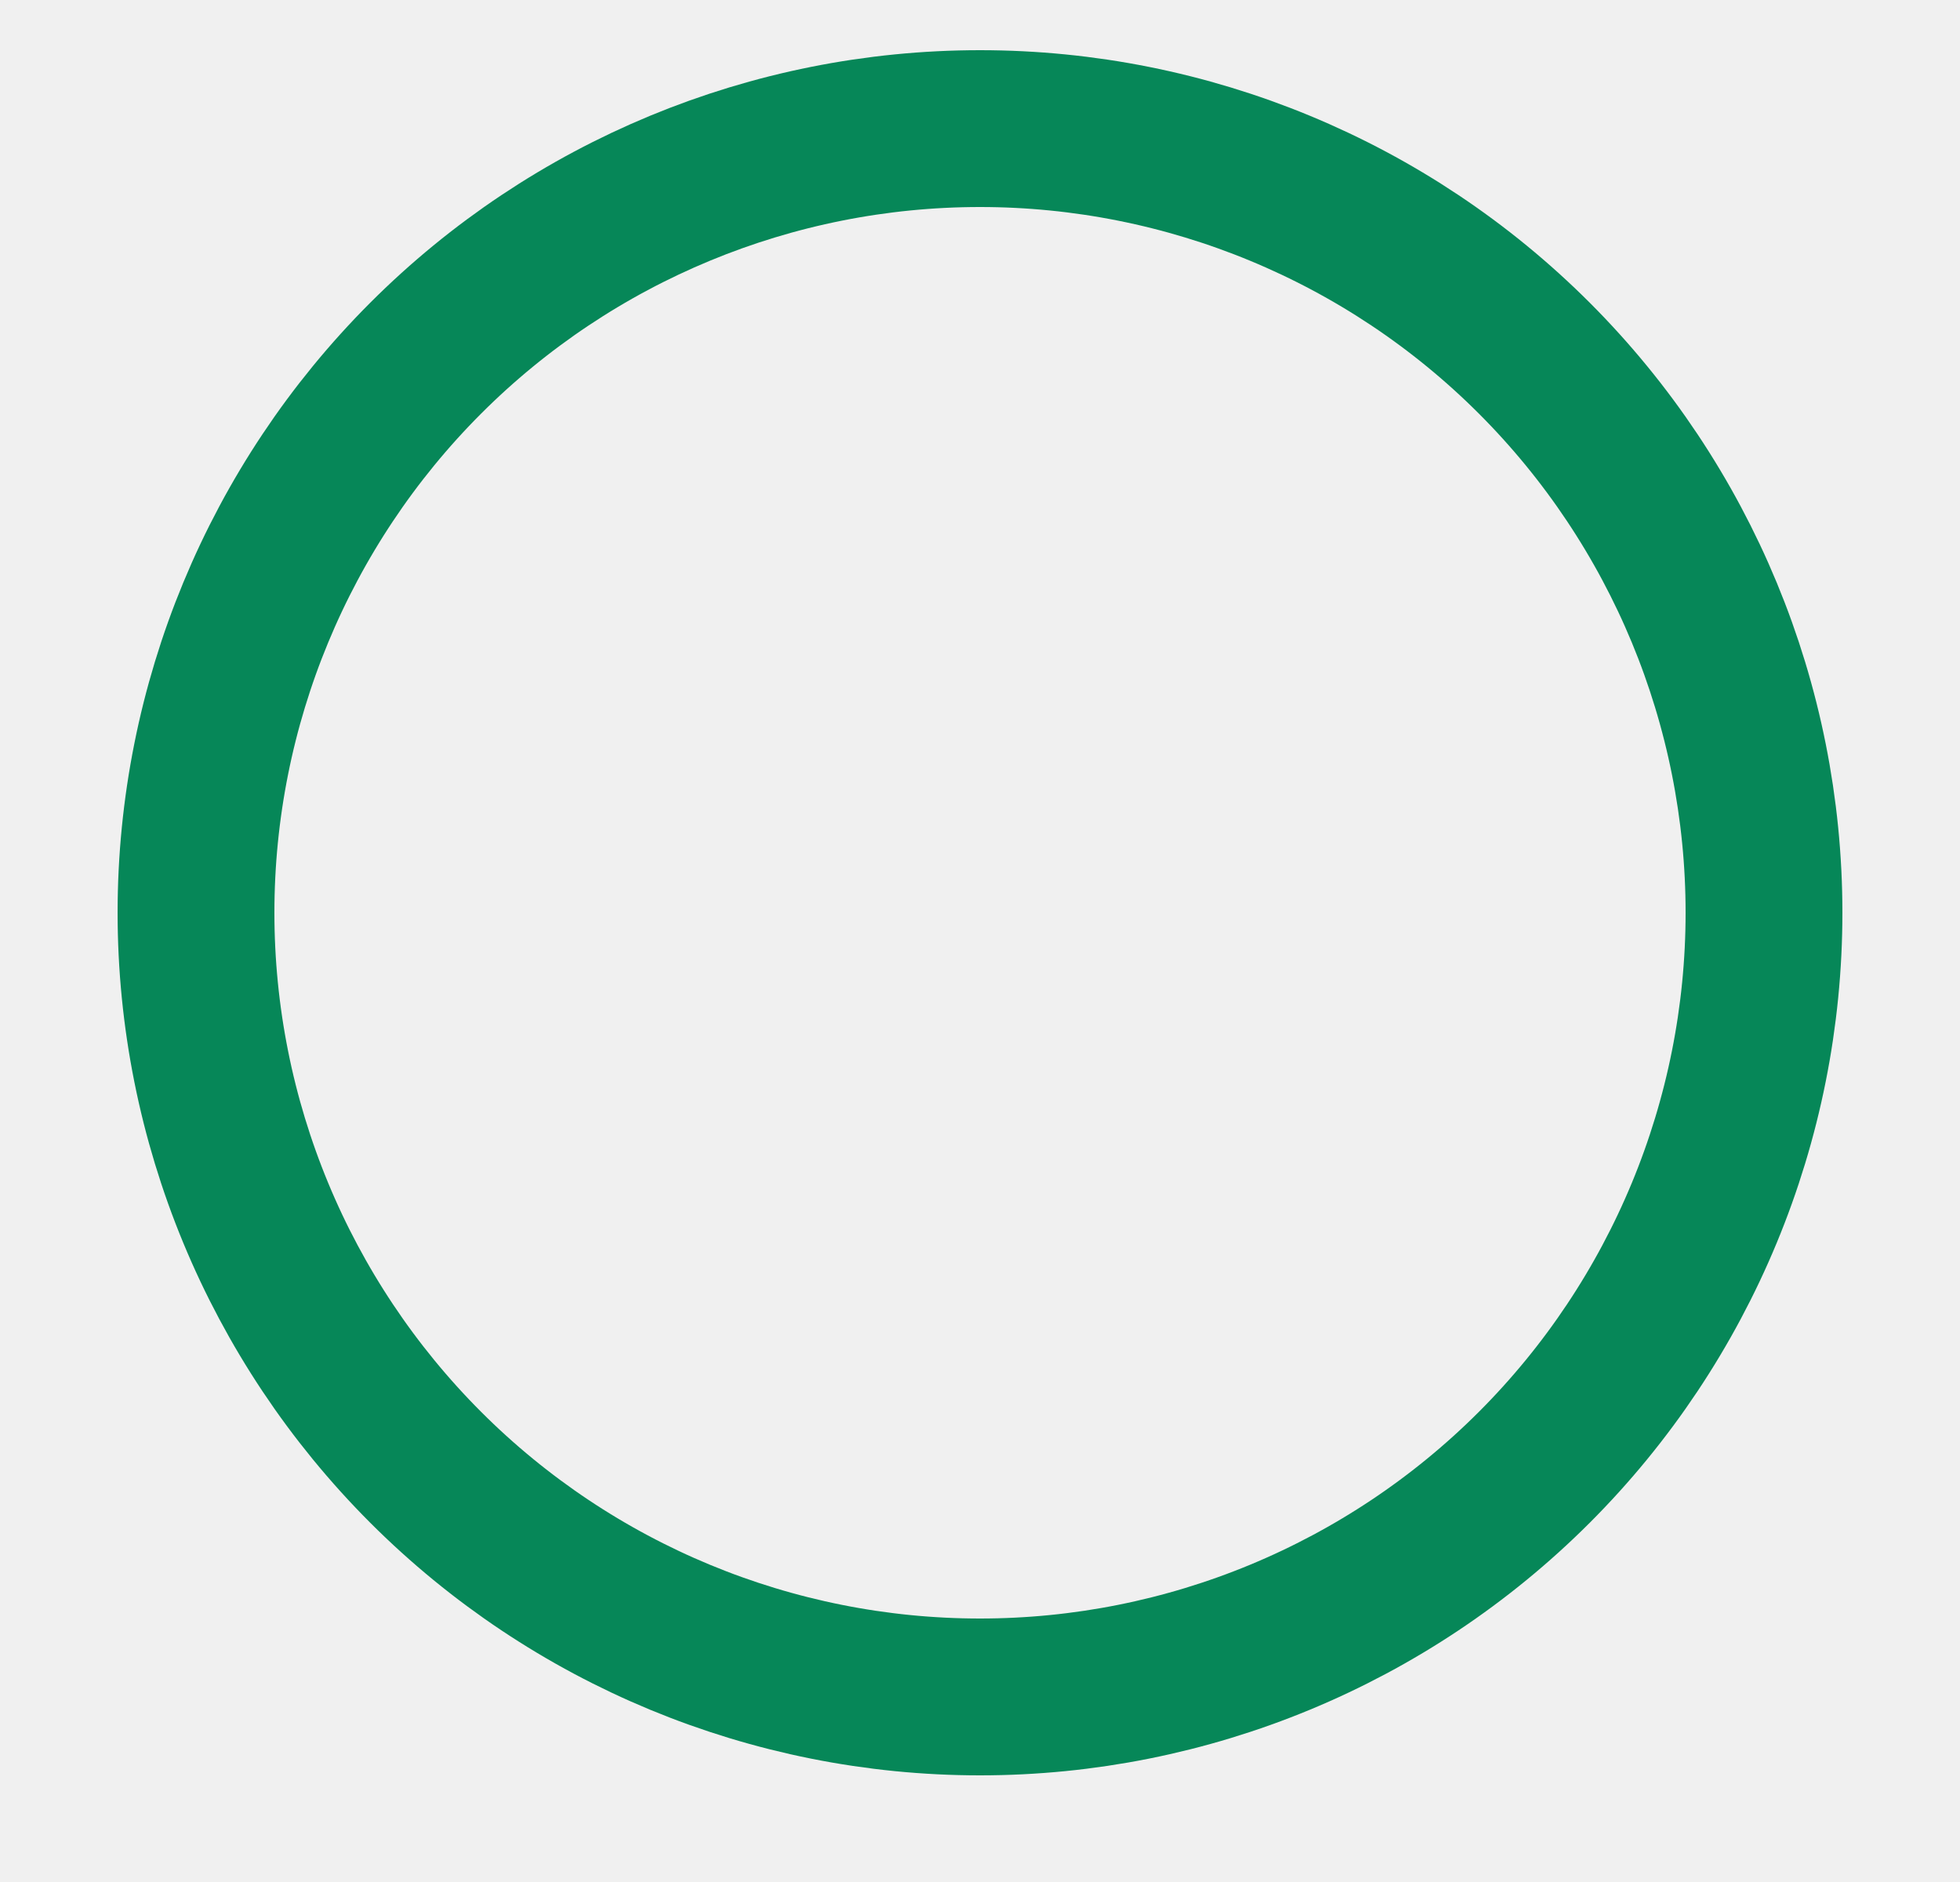
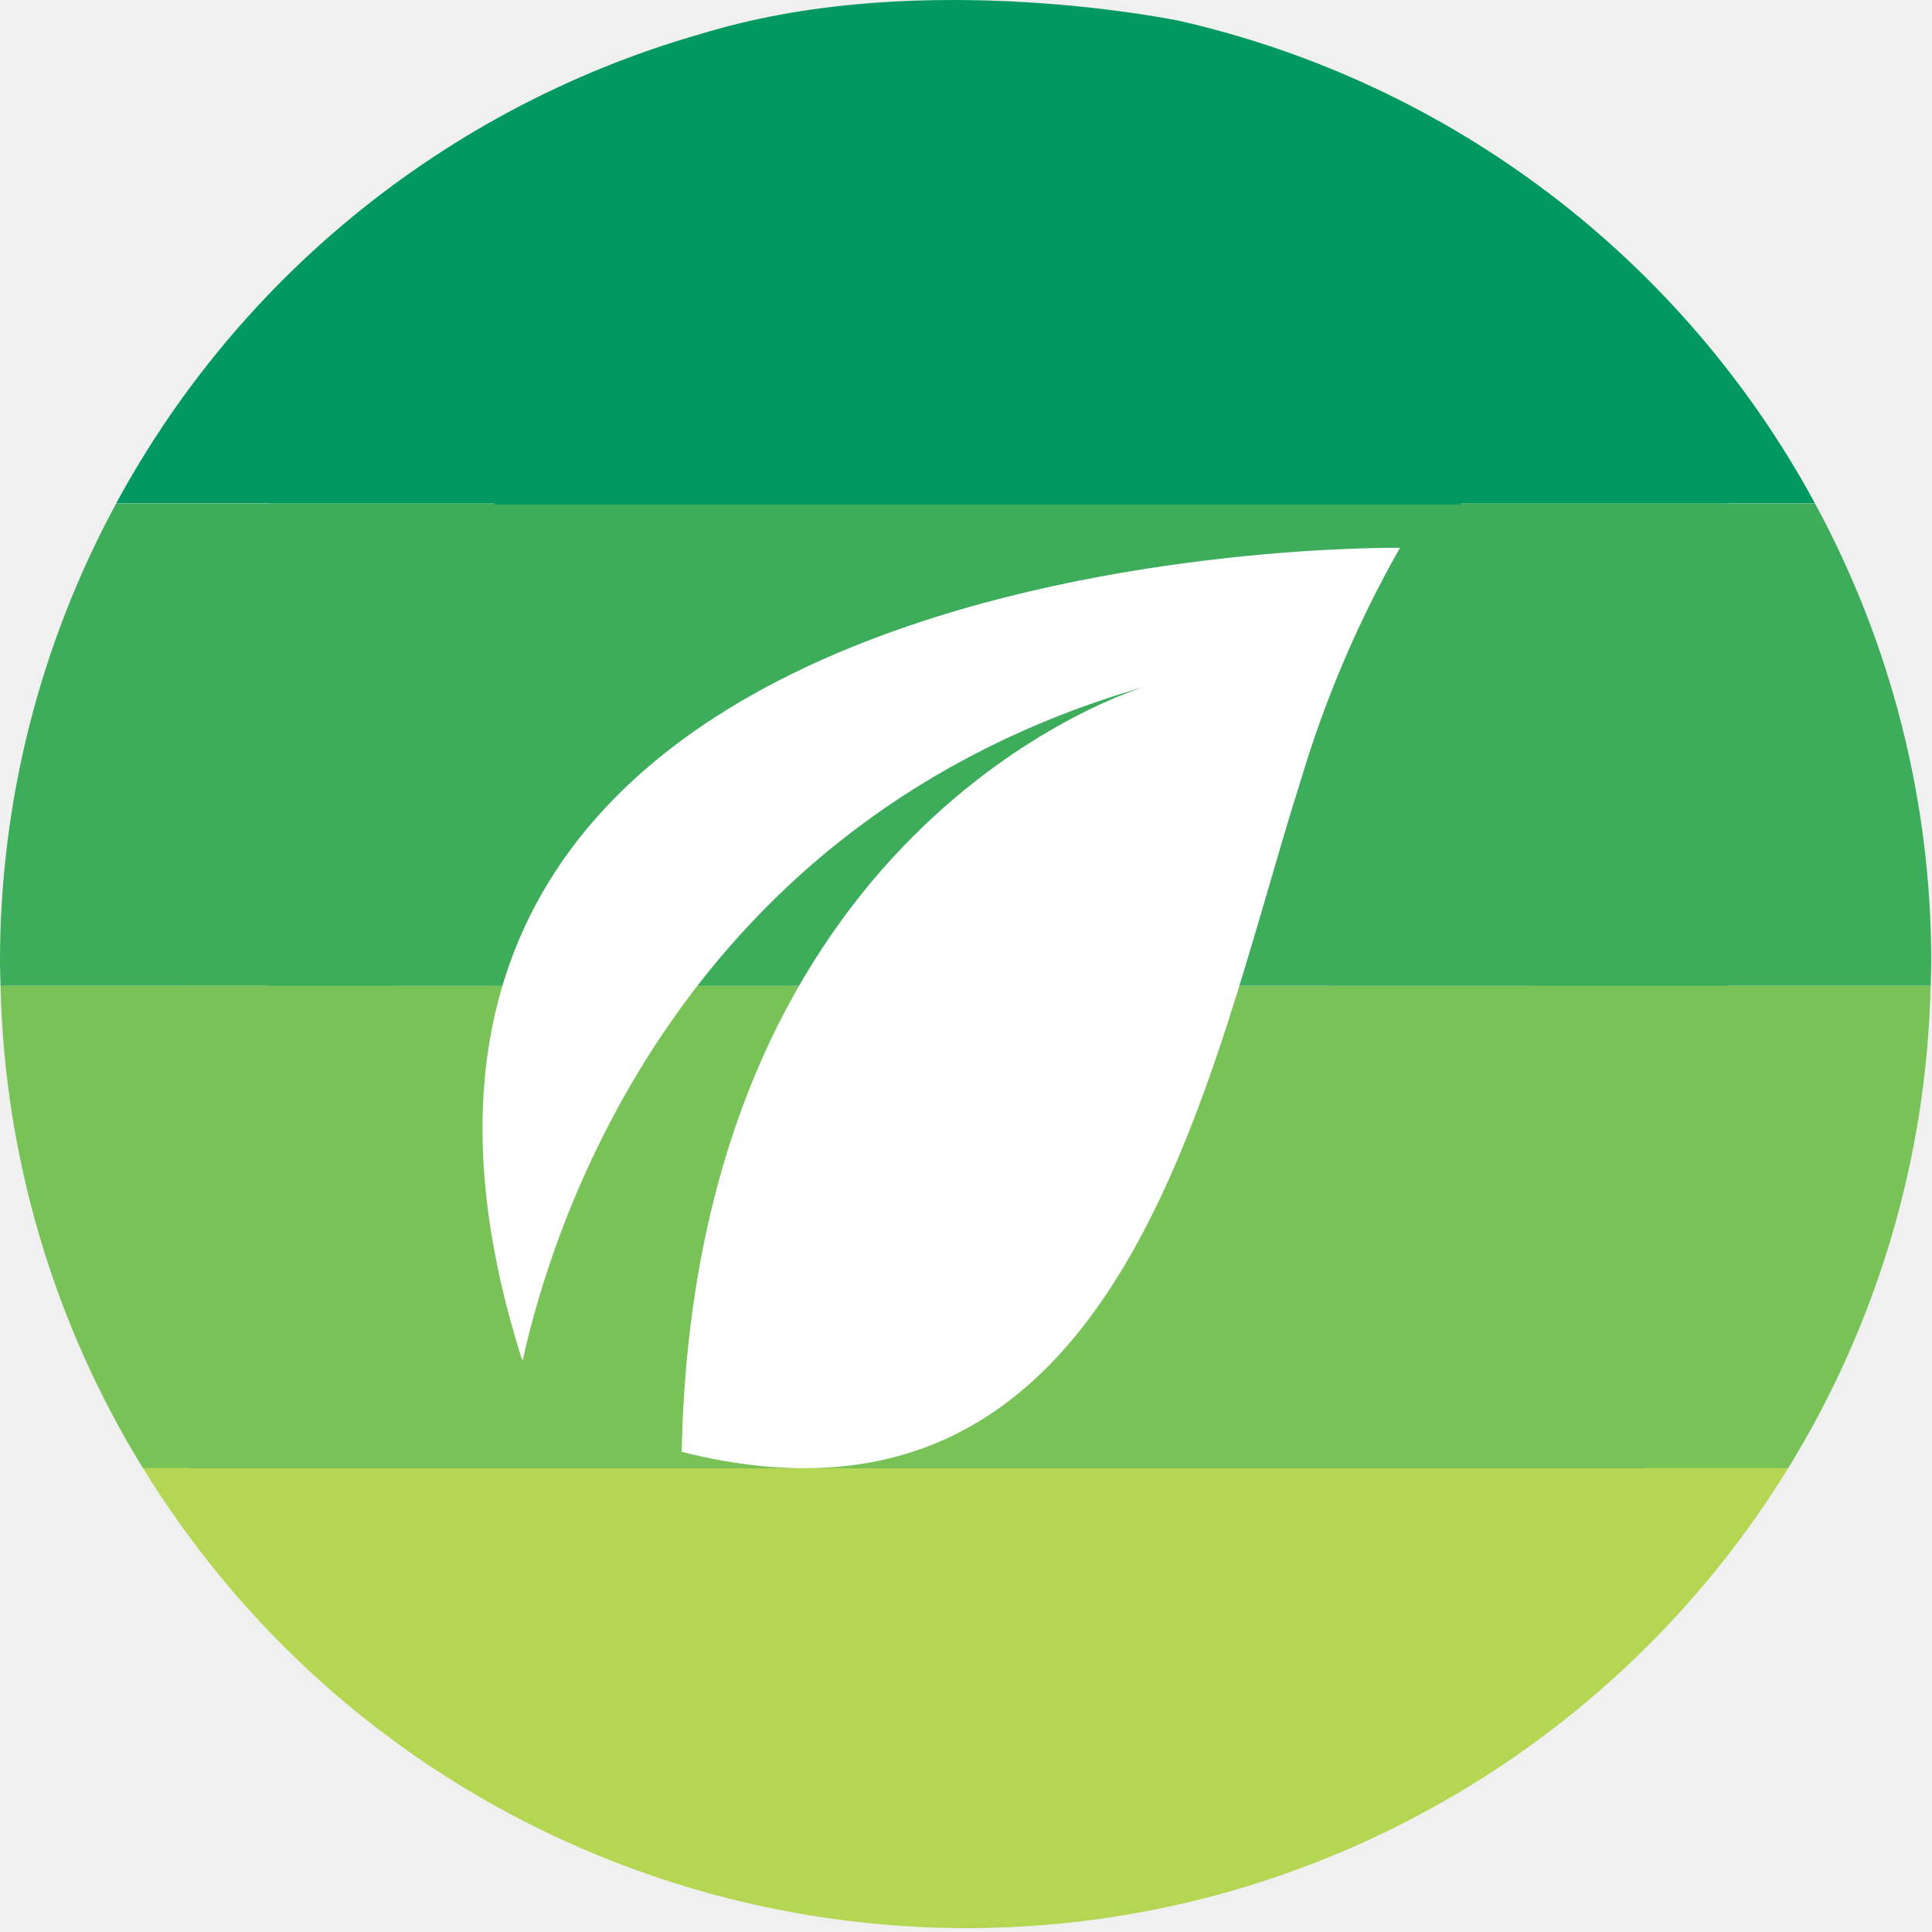
- <svg xmlns="http://www.w3.org/2000/svg" width="25" height="24" viewBox="0 0 25 24" fill="none">
-   <g id="Line Rounded/Coin">
-     <g id="Coin">
-       <path id="Vector" d="M2.5 11.639C2.5 14.292 3.554 16.835 5.429 18.711C7.304 20.586 9.848 21.64 12.5 21.64C15.152 21.64 17.696 20.586 19.571 18.711C21.446 16.835 22.5 14.292 22.5 11.639C22.5 8.987 21.446 6.444 19.571 4.568C17.696 2.693 15.152 1.64 12.5 1.64C9.848 1.64 7.304 2.693 5.429 4.568C3.554 6.444 2.5 8.987 2.5 11.639V11.639Z" stroke="#068758" stroke-width="2" stroke-linecap="round" stroke-linejoin="round" />
-     </g>
-   </g>
+ <svg xmlns="http://www.w3.org/2000/svg" width="471" height="471" viewBox="0 0 471 471" fill="none">
+   <path d="M258.99 97.536C280.35 101.196 300.55 109.816 317.97 122.716H442.47C410.17 63.066 353.75 20.216 287.62 5.106C257.11 32.906 256.9 76.336 258.98 97.536H258.99Z" fill="#019961" />
+   <path d="M28.32 122.716H152.82C170.24 109.816 190.44 101.196 211.8 97.536C213.88 76.326 213.67 32.906 183.14 5.106C117.02 20.226 60.61 63.076 28.32 122.716Z" fill="#019961" />
+   <path d="M374.52 234.646C374.52 236.556 374.45 238.456 374.38 240.346H470.67C470.71 238.446 470.81 236.556 470.81 234.646C470.86 195.566 461.12 157.086 442.48 122.736H317.98C353.56 148.916 374.55 190.466 374.52 234.646Z" fill="#3DAD5C" />
+   <path d="M96.27 234.646C96.24 190.466 117.24 148.916 152.82 122.746H28.32C9.69 157.096 -0.05 195.566 0 234.646C0 236.556 0.1 238.446 0.14 240.346H96.43C96.34 238.436 96.27 236.536 96.27 234.646Z" fill="#3DAD5C" />
+   <path d="M193.59 240.326H0.13C1.05 281.916 13.04 322.516 34.86 357.936H272.48C229.68 335.526 195.65 291.496 193.58 240.326H193.59Z" fill="#79C258" />
+   <path d="M324.24 240.326C322.18 291.496 265.67 335.526 222.86 357.936H435.93C457.75 322.516 469.74 281.916 470.66 240.326H324.24Z" fill="#79C258" />
+   <path d="M308.51 357.917H34.87C102.97 468.667 247.97 503.247 358.72 435.137C390.16 415.807 416.61 389.357 435.94 357.917H299.84" fill="#B5D653" />
+   <path d="M401.15 240.326H45.78V357.936H401.15V240.326Z" fill="#79C258" />
+   <path d="M421.05 122.717H65.68V240.327H421.05V122.717Z" fill="#3DAD5C" />
+   <path d="M287.62 5.106C287.62 5.106 225.54 -7.964 172.83 7.716C132.25 19.786 113.81 50.696 118.27 68.546C122.73 86.396 120.43 122.986 120.43 122.986H356.27" fill="#019961" />
+   <path d="M127.13 331.066V331.096L127.19 331.176C127.27 331.346 127.35 331.506 127.42 331.676C134.82 298.006 165.73 200.156 278.89 167.456L279.7 167.196C279.42 167.276 279.16 167.376 278.89 167.456C269.34 170.526 169.16 206.316 166.19 353.946C274.4 381.166 294.08 262.666 317.25 189.786C323.12 170.196 331.19 151.336 341.3 133.556C341.3 133.556 63.37 129.426 127.13 331.056V331.066Z" fill="white" />
</svg>
